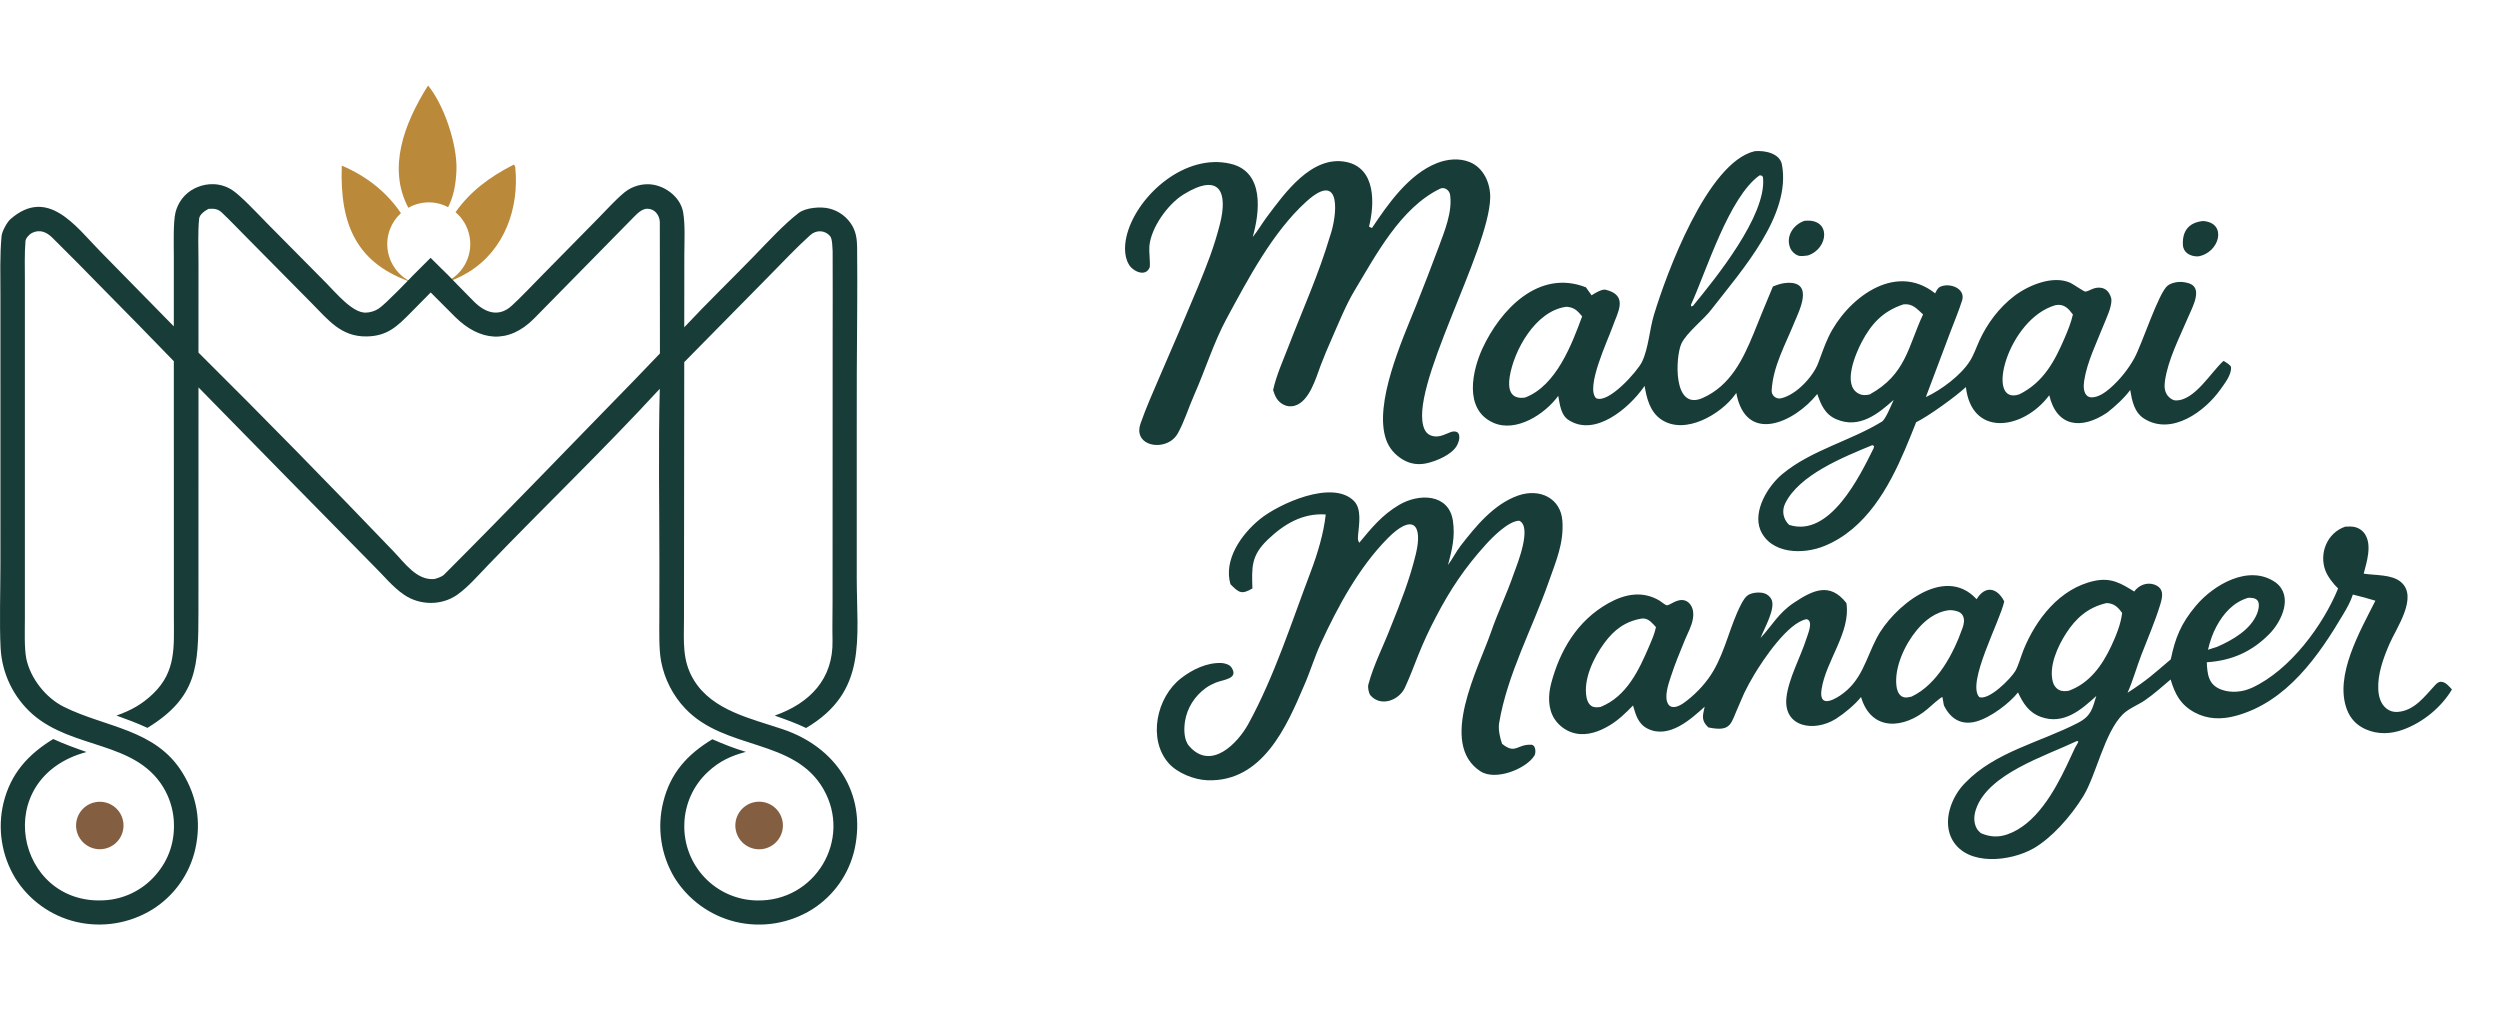
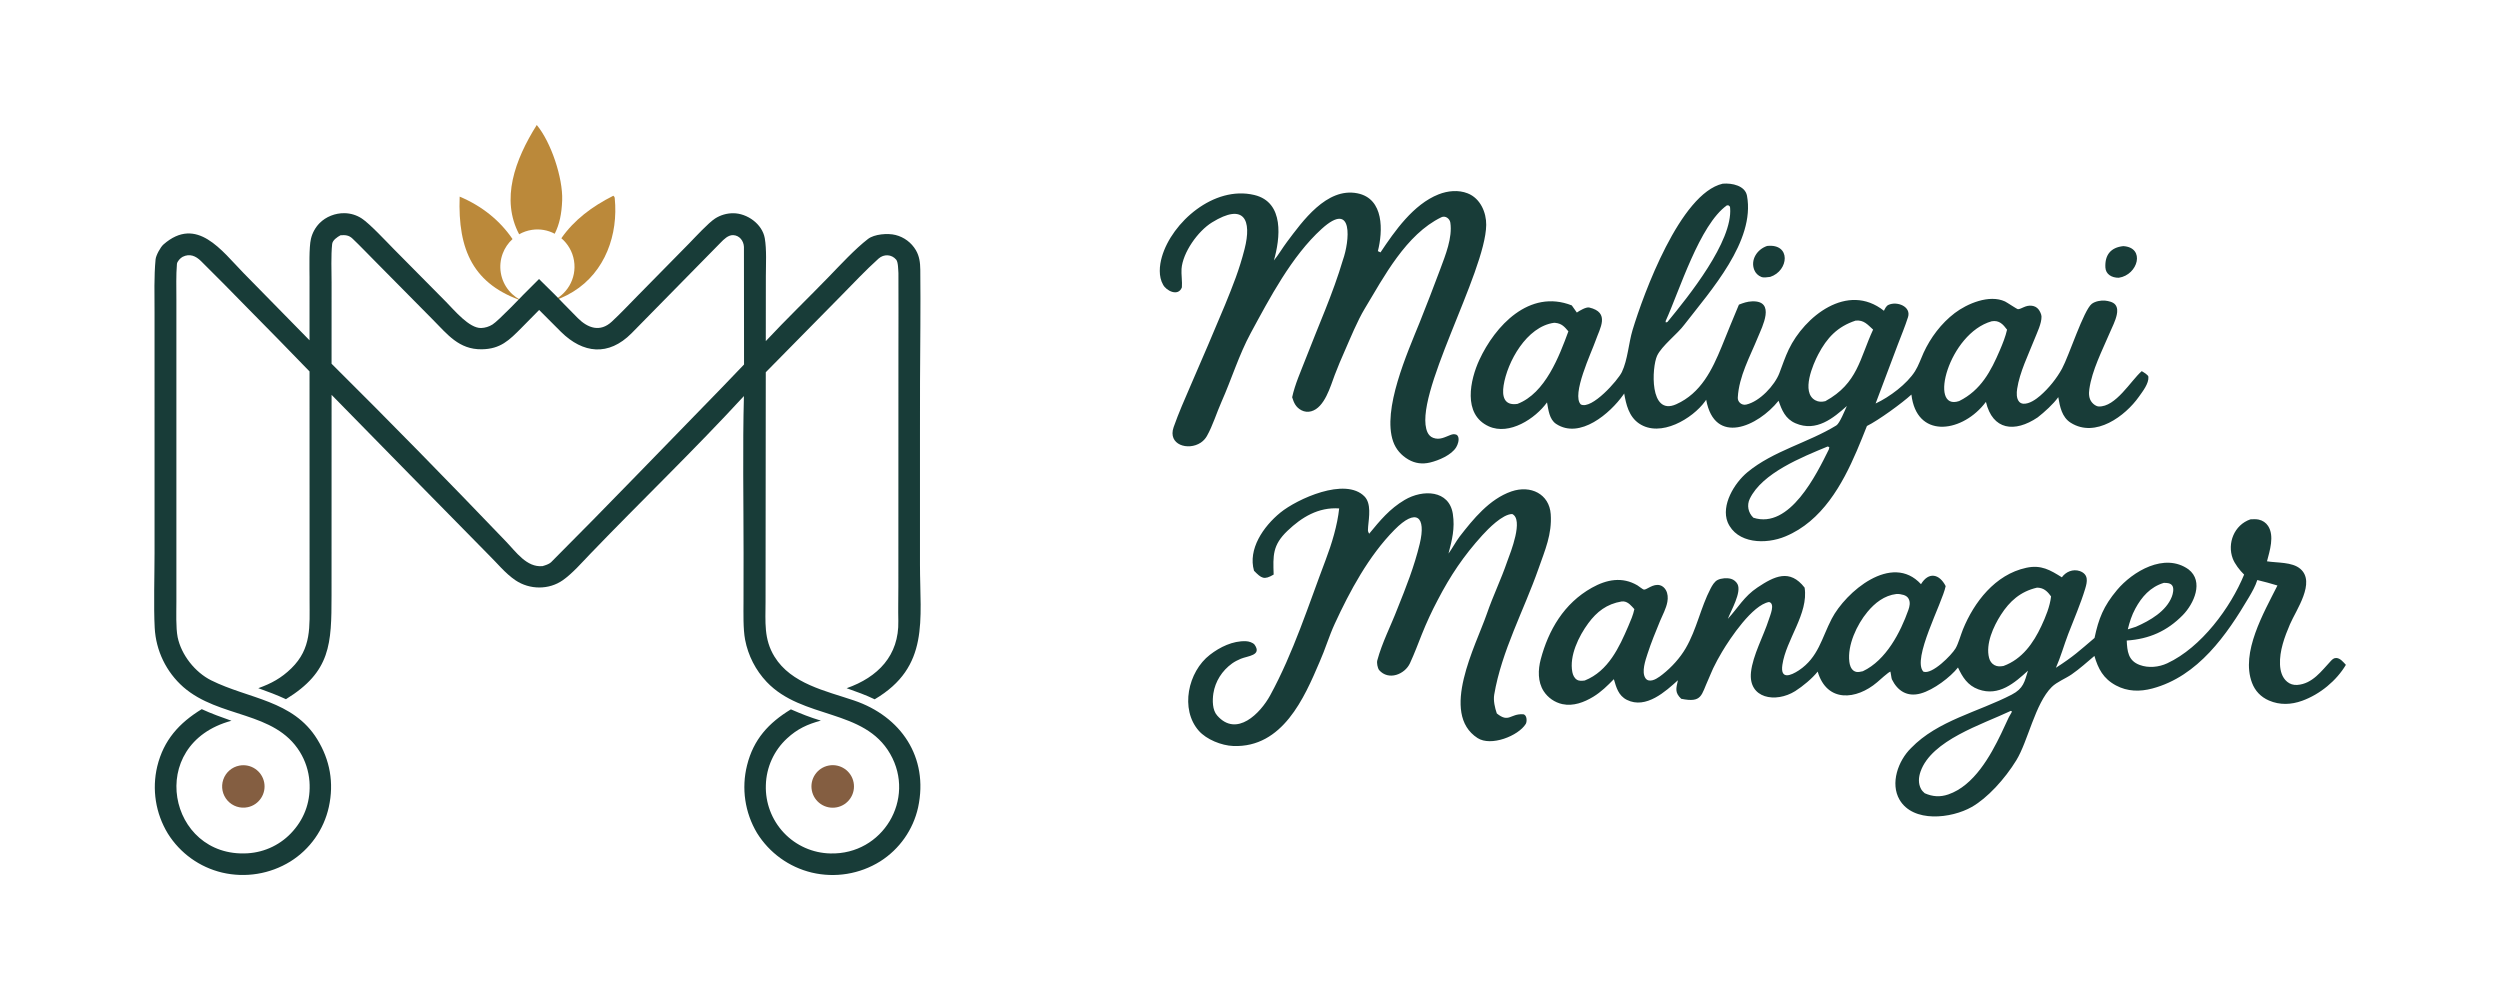
- <svg xmlns="http://www.w3.org/2000/svg" width="198" height="80" viewBox="0 0 198 80" fill="none">
-   <path d="M40.687 13.04C40.768 13.125 40.796 13.132 40.81 13.268C41.13 16.478 39.966 19.792 37.125 21.542C36.381 22.001 35.798 22.227 35.038 22.453C36.53 21.933 37.47 20.393 37.199 18.782C37.065 17.98 36.653 17.294 36.078 16.807C37.22 15.178 38.787 13.996 40.687 13.04Z" fill="#BB893A" />
-   <path d="M27.069 13.119C29.071 13.961 30.655 15.259 31.753 16.881C31.373 17.226 31.073 17.661 30.885 18.159C30.463 19.277 30.674 20.538 31.44 21.455C31.798 21.885 32.252 22.208 32.754 22.407C28.285 20.93 26.895 17.87 27.069 13.119Z" fill="#BB893A" />
-   <path d="M33.9 6.773C35.164 8.287 36.222 11.459 36.152 13.441C36.108 14.663 35.908 15.583 35.491 16.409C34.894 16.091 34.195 15.956 33.477 16.063C33.07 16.123 32.686 16.259 32.34 16.456C30.702 13.366 31.945 9.88 33.9 6.773Z" fill="#BB893A" />
-   <path d="M16.858 14.586C17.404 14.592 17.938 14.755 18.396 15.056C19.101 15.517 20.555 17.08 21.201 17.735L25.858 22.439C26.602 23.19 27.911 24.787 28.967 24.761C29.326 24.749 29.675 24.642 29.979 24.45C30.505 24.124 32.693 21.828 32.693 21.828L34.101 20.421L35.509 21.811C35.509 21.811 36.854 23.201 37.541 23.887C38.437 24.781 39.519 25.15 40.544 24.201C41.334 23.47 42.071 22.679 42.827 21.913L47.405 17.261C47.966 16.686 49.104 15.447 49.696 15.062C50.176 14.754 50.734 14.59 51.304 14.591C52.539 14.592 53.878 15.539 54.102 16.8C54.278 17.796 54.201 19.145 54.199 20.174L54.193 25.92C55.98 24.009 57.925 22.132 59.759 20.241C60.779 19.189 62.11 17.744 63.254 16.867C63.804 16.445 64.99 16.339 65.692 16.519C66.448 16.709 67.098 17.195 67.493 17.868C67.806 18.408 67.875 18.968 67.883 19.592C67.904 21.259 67.895 22.949 67.889 24.616C67.86 27.916 67.848 31.215 67.854 34.514V45.719C67.853 50.639 68.73 54.773 63.841 57.658C63.03 57.268 62.247 56.991 61.403 56.692L61.355 56.676C64.127 55.703 66.005 53.786 65.936 50.715C65.913 49.73 65.939 48.675 65.939 47.681L65.945 26.787C65.947 24.495 65.957 22.195 65.945 19.903C65.921 19.607 65.931 18.925 65.746 18.704C65.347 18.226 64.657 18.186 64.182 18.613C63.036 19.642 61.962 20.796 60.873 21.898L54.192 28.68L54.172 49.016C54.171 50.787 53.999 52.323 54.972 53.892C56.454 56.285 59.498 56.911 62.011 57.762C66.166 59.168 68.642 62.785 67.689 67.236C67.25 69.214 66.041 70.934 64.33 72.018C62.52 73.147 60.335 73.504 58.261 73.01C56.249 72.524 54.508 71.265 53.416 69.506C52.34 67.702 52.021 65.546 52.532 63.508C53.103 61.204 54.448 59.744 56.418 58.549C57.358 58.957 58.096 59.252 59.074 59.548C57.888 59.865 56.993 60.275 56.076 61.123C54.917 62.191 54.239 63.684 54.199 65.26C54.145 66.827 54.721 68.351 55.799 69.491C56.872 70.626 58.356 71.284 59.917 71.316C64.563 71.437 67.506 66.495 65.218 62.5C62.904 58.459 57.451 59.455 54.276 56.122C53.292 55.082 52.626 53.781 52.359 52.374C52.177 51.407 52.218 50.018 52.219 49.009L52.224 44.735C52.225 40.188 52.135 35.298 52.255 30.79C47.852 35.574 43.157 40.075 38.651 44.761C37.906 45.532 37.076 46.496 36.211 47.105C34.978 47.973 33.269 47.956 32.023 47.119C31.094 46.494 30.386 45.581 29.587 44.805C24.953 40.109 20.341 35.392 15.721 30.683L15.717 48.472C15.711 52.742 15.663 55.203 11.676 57.648C10.833 57.257 10.095 56.986 9.226 56.673C10.376 56.264 11.278 55.772 12.155 54.914C13.964 53.147 13.769 51.213 13.771 48.889L13.767 28.608C11.922 26.699 10.066 24.801 8.198 22.915C6.857 21.544 5.515 20.175 4.148 18.828C3.69 18.377 3.154 18.139 2.526 18.452C2.332 18.549 2.036 18.86 2.018 19.087C1.934 20.109 1.97 21.17 1.97 22.2V49.026C1.97 49.942 1.915 51.287 2.081 52.154C2.408 53.73 3.626 55.266 5.051 55.977C8.36 57.629 12.315 57.73 14.45 61.2C15.583 63.041 15.944 65.06 15.478 67.194C15.038 69.203 13.806 70.948 12.061 72.034C10.257 73.144 8.087 73.496 6.025 73.012C4.029 72.537 2.299 71.295 1.213 69.555C0.128 67.772 -0.21 65.634 0.273 63.604C0.843 61.268 2.216 59.754 4.217 58.531C5.025 58.91 6.01 59.264 6.85 59.559C-0.832 61.62 1.26 71.723 8.271 71.303C9.827 71.214 11.283 70.501 12.307 69.325C13.4 68.085 13.88 66.578 13.761 64.935C13.69 64.01 13.4 63.115 12.915 62.324C10.665 58.672 5.768 59.351 2.584 56.572C1.069 55.236 0.155 53.346 0.049 51.328C-0.052 49.468 0.035 46.61 0.035 44.685L0.034 23.359C0.034 21.824 -0.02 20.208 0.126 18.679C0.16 18.323 0.559 17.592 0.826 17.358C3.781 14.773 5.998 17.928 7.918 19.888L13.766 25.848L13.767 20.311C13.766 19.453 13.711 17.613 13.893 16.853C14.017 16.333 14.28 15.856 14.652 15.473C15.215 14.896 16.055 14.573 16.858 14.586ZM51.3 16.531C50.858 16.516 50.47 16.909 50.185 17.203L44.521 22.966C43.782 23.716 43.034 24.487 42.294 25.232C40.261 27.276 37.999 27.03 36.045 25.099L34.111 23.162L32.561 24.733C31.453 25.852 30.684 26.625 29.021 26.646C27.005 26.672 25.986 25.324 24.697 24.025L19.596 18.867C18.921 18.191 18.262 17.492 17.571 16.835C17.251 16.53 16.924 16.511 16.51 16.543C16.216 16.704 15.809 16.976 15.771 17.321C15.662 18.332 15.719 19.742 15.721 20.751L15.719 27.926C20.934 33.101 26.075 38.355 31.158 43.66C32.069 44.602 33.008 45.995 34.415 45.857C34.65 45.787 34.983 45.688 35.161 45.521C40.256 40.425 45.218 35.246 50.22 30.125L52.266 27.994L52.257 17.572C52.232 17.034 51.86 16.551 51.3 16.531Z" fill="#183C38" />
-   <path d="M59.764 63.528C60.786 63.33 61.776 63.999 61.973 65.022C62.17 66.045 61.501 67.034 60.478 67.23C59.456 67.426 58.469 66.758 58.273 65.736C58.076 64.715 58.743 63.727 59.764 63.528Z" fill="#845E41" />
-   <path d="M7.557 63.532C8.568 63.342 9.543 64.001 9.746 65.009C9.948 66.018 9.303 67.002 8.297 67.218C7.635 67.36 6.947 67.135 6.498 66.628C6.048 66.121 5.905 65.412 6.125 64.771C6.344 64.129 6.891 63.656 7.557 63.532Z" fill="#845E41" />
-   <path d="M185.743 41.711C185.974 41.698 186.239 41.687 186.465 41.734C186.815 41.808 187.118 42.013 187.304 42.302C187.877 43.187 187.447 44.498 187.205 45.432C188.118 45.58 189.427 45.478 190.151 46.094C191.553 47.285 189.785 49.742 189.241 51.009C188.765 52.116 188.303 53.372 188.358 54.585C188.383 55.137 188.531 55.722 188.988 56.102C189.242 56.313 189.544 56.407 189.881 56.385C191.235 56.293 192.045 55.131 192.856 54.268C192.991 54.124 193.119 53.995 193.337 53.998C193.69 54.002 193.984 54.378 194.194 54.606C193.363 56.004 191.912 57.212 190.32 57.789C189.354 58.139 188.344 58.184 187.385 57.769C186.651 57.451 186.149 56.914 185.878 56.2C184.857 53.517 186.926 49.979 188.131 47.575C187.536 47.397 186.954 47.231 186.346 47.09C186.173 47.638 185.89 48.134 185.595 48.632C183.656 51.914 181.111 55.623 177.039 56.703C175.936 56.995 174.845 56.977 173.825 56.431C172.699 55.829 172.245 54.952 171.914 53.815C171.259 54.366 170.603 54.962 169.895 55.451C169.354 55.825 168.593 56.112 168.134 56.567C166.659 58.033 166.027 61.375 164.998 63.055C163.969 64.734 162.426 66.415 161.044 67.199C159.233 68.227 155.854 68.616 154.65 66.56C153.803 65.115 154.521 63.102 155.667 61.979C158.027 59.536 161.597 58.793 164.584 57.246C165.638 56.699 165.722 56.102 166.027 55.122C164.861 56.187 163.452 57.436 161.64 56.78C160.672 56.429 160.221 55.685 159.826 54.84C159.153 55.694 157.667 56.827 156.517 57.143C155.317 57.474 154.466 56.903 153.97 55.892C153.926 55.802 153.885 55.375 153.841 55.206C153.712 55.199 152.822 56.013 152.657 56.153C150.827 57.712 148.215 57.984 147.394 55.203C146.914 55.811 146.068 56.508 145.403 56.932C143.673 58.013 141.236 57.597 141.485 55.257C141.644 53.761 142.608 52.029 143.062 50.599C143.181 50.224 143.651 49.174 143.083 49.038C141.616 49.297 139.649 52.229 138.918 53.459C138.633 53.934 138.37 54.421 138.13 54.918C137.98 55.234 137.857 55.57 137.711 55.887C137.065 57.288 137.175 57.995 135.303 57.613C134.71 57.054 134.856 56.685 135.01 55.971C133.938 56.941 132.185 58.555 130.491 57.709C129.734 57.33 129.547 56.598 129.335 55.874C128.772 56.451 128.211 57.006 127.508 57.434C126.705 57.921 125.743 58.293 124.775 58.086C124.084 57.937 123.485 57.507 123.117 56.939C122.579 56.108 122.612 55.027 122.856 54.111C123.541 51.541 124.899 49.165 127.388 47.773C128.695 47.043 130.075 46.771 131.423 47.563C131.528 47.625 131.905 47.931 131.996 47.94C132.247 47.966 132.807 47.39 133.419 47.551C133.649 47.611 133.828 47.784 133.94 47.977C134.122 48.292 134.138 48.67 134.077 49.017C133.97 49.622 133.659 50.16 133.426 50.725C133.03 51.684 132.633 52.653 132.314 53.638C132.131 54.202 131.777 55.223 132.123 55.77C132.191 55.878 132.286 55.956 132.418 55.985C132.842 56.08 133.352 55.686 133.657 55.445C134.459 54.813 135.195 53.999 135.7 53.135C136.674 51.467 137.026 49.526 137.905 47.846C138.043 47.582 138.243 47.226 138.529 47.084C138.857 46.921 139.371 46.885 139.723 46.987C139.963 47.057 140.182 47.243 140.292 47.455C140.667 48.181 139.712 49.792 139.435 50.529C140.345 49.543 140.868 48.542 142.063 47.747C143.557 46.753 144.921 46.068 146.236 47.764C146.597 50.074 144.592 52.361 144.265 54.611C144.072 55.939 144.997 55.57 145.726 55.094C147.455 53.943 147.746 52.239 148.638 50.522C149.866 48.161 153.953 44.627 156.548 47.458C157.223 46.339 158.179 46.536 158.735 47.63C158.43 49.149 155.729 54.098 156.757 55.207C157.521 55.507 159.27 53.73 159.613 53.144C159.864 52.714 160.074 51.933 160.271 51.451C161.239 49.081 163.106 46.597 165.884 46.004C167.203 45.722 167.993 46.206 169.029 46.849C169.379 46.362 170.006 46.087 170.625 46.298C171.417 46.594 171.285 47.24 171.097 47.859C170.686 49.222 170.104 50.54 169.594 51.871C169.216 52.858 168.927 53.908 168.502 54.866C170.099 53.834 170.564 53.376 171.924 52.222C172.283 50.516 172.716 49.407 173.915 47.977C175.288 46.339 178.118 44.628 180.249 46.144C181.639 47.217 180.722 49.2 179.748 50.195C178.362 51.61 176.774 52.319 174.777 52.452C174.823 53.383 174.889 54.231 175.924 54.615C176.711 54.908 177.622 54.812 178.363 54.469C181.389 53.066 183.988 49.514 185.178 46.609C184.793 46.236 184.351 45.668 184.169 45.182C183.668 43.851 184.282 42.21 185.743 41.711ZM164.505 58.684C161.944 59.898 157.485 61.275 156.508 64.061C156.331 64.565 156.29 65.12 156.552 65.605C156.629 65.746 156.754 65.875 156.877 65.981C157.575 66.289 158.235 66.338 158.968 66.087C161.248 65.307 162.709 62.653 163.652 60.699C163.884 60.218 164.097 59.73 164.329 59.249C164.413 59.073 164.538 58.918 164.61 58.737L164.505 58.684ZM99.791 41.113C101.253 39.923 105.532 37.94 107.24 39.685C107.853 40.312 107.641 41.513 107.563 42.347C107.552 42.674 107.497 42.724 107.653 42.989C108.615 41.82 109.464 40.782 110.801 39.992C112.414 39.039 114.749 39.109 115.069 41.241C115.26 42.517 115.002 43.529 114.683 44.746C115.013 44.301 115.331 43.688 115.676 43.232C116.867 41.7 118.302 39.918 120.255 39.24C121.968 38.651 123.615 39.468 123.741 41.256C123.865 43.027 123.233 44.444 122.658 46.085C121.363 49.779 119.388 53.383 118.734 57.245C118.645 57.772 118.792 58.412 118.964 58.911C120.039 59.779 120.136 58.925 121.292 58.982C121.66 59.029 121.647 59.649 121.529 59.84C120.87 60.903 118.449 61.861 117.257 61.091C113.885 58.912 117.106 52.897 118.067 50.122C118.675 48.367 119.303 47.144 119.897 45.418C120.188 44.636 121.357 41.712 120.324 41.241C119.46 41.26 118.204 42.547 117.678 43.126C116.02 44.953 114.848 46.705 113.724 48.867C113.201 49.856 112.732 50.871 112.319 51.905C111.976 52.766 111.682 53.566 111.269 54.462C110.818 55.442 109.377 56.035 108.534 55.067C108.392 54.868 108.316 54.428 108.373 54.215C108.798 52.63 109.574 51.156 110.16 49.623C110.931 47.71 111.653 45.879 112.134 43.885C112.72 41.453 111.834 40.681 109.904 42.634C107.605 44.961 105.935 48.082 104.6 50.976C104.097 52.067 103.753 53.251 103.261 54.349C101.907 57.528 99.982 61.961 95.616 61.796C94.564 61.756 93.241 61.218 92.562 60.451C90.882 58.551 91.59 55.214 93.55 53.709C94.431 53.03 95.572 52.464 96.737 52.511C96.985 52.52 97.347 52.626 97.504 52.822C98.172 53.777 96.897 53.81 96.276 54.068C95.991 54.187 95.741 54.319 95.51 54.482C94.612 55.128 94.017 56.079 93.851 57.132C93.759 57.747 93.752 58.608 94.187 59.095C95.909 61.065 98.02 58.889 98.88 57.315C100.949 53.526 102.28 49.31 103.801 45.303C104.342 43.88 104.843 42.225 104.997 40.746C103.152 40.621 101.678 41.525 100.417 42.729C99.077 44.009 99.138 44.924 99.191 46.607C98.334 47.109 98.115 46.944 97.451 46.268C96.903 44.366 98.262 42.357 99.791 41.113ZM130.023 48.99C128.704 49.21 127.824 49.898 127.072 50.916C126.225 52.063 125.371 53.811 125.657 55.252C125.706 55.502 125.827 55.781 126.062 55.925C126.27 56.052 126.527 56.023 126.759 55.992C128.853 55.157 129.819 53.029 130.619 51.169C130.828 50.681 131.046 50.186 131.152 49.668C130.89 49.389 130.621 49.026 130.196 48.986C130.138 48.981 130.081 48.984 130.023 48.99ZM154.374 48.327C153.294 48.455 152.455 49.129 151.804 49.913C150.861 51.05 150.017 52.864 150.2 54.338C150.234 54.615 150.329 54.938 150.572 55.12C150.731 55.239 150.912 55.26 151.106 55.229C151.204 55.213 151.301 55.194 151.397 55.171C153.457 54.2 154.735 51.711 155.43 49.742C155.543 49.424 155.618 49.067 155.452 48.753C155.361 48.582 155.201 48.472 155.011 48.414C154.817 48.354 154.578 48.314 154.374 48.327ZM166.817 47.768C165.353 48.109 164.398 48.974 163.631 50.167C162.965 51.202 162.257 52.754 162.582 53.995C162.651 54.259 162.802 54.492 163.056 54.63C163.32 54.773 163.567 54.751 163.855 54.706C165.523 54.097 166.512 52.661 167.211 51.17C167.591 50.359 167.972 49.43 168.073 48.542C167.82 48.2 167.549 47.876 167.088 47.791C167.001 47.775 166.906 47.762 166.817 47.768ZM178.058 47.343C176.861 47.705 176.098 48.591 175.542 49.617C175.22 50.209 175.028 50.813 174.872 51.46L175.592 51.231C176.845 50.685 178.277 49.854 178.775 48.562C178.872 48.312 178.971 47.864 178.83 47.614C178.749 47.472 178.607 47.4 178.445 47.368C178.323 47.344 178.183 47.342 178.058 47.343ZM138.978 11.973C139.809 11.901 140.966 12.15 141.131 13.042C141.874 17.059 137.921 21.436 135.588 24.454C134.985 25.279 133.571 26.338 133.163 27.224C132.698 28.234 132.461 32.587 134.858 31.517C137.064 30.533 138.052 28.436 138.88 26.431C139.382 25.181 139.894 23.934 140.416 22.69C140.812 22.535 141.148 22.416 141.581 22.399C143.705 22.32 142.467 24.672 142.105 25.56C141.391 27.314 140.42 29.032 140.316 30.913C140.284 31.299 140.652 31.637 141.06 31.545C142.274 31.269 143.589 29.83 143.997 28.767C144.287 28.012 144.495 27.362 144.833 26.655C146.213 23.769 150.023 20.662 153.265 23.234C153.359 23.043 153.463 22.804 153.664 22.712C154.425 22.36 155.7 22.854 155.397 23.801C155.127 24.647 154.801 25.416 154.493 26.229L152.527 31.449C153.768 30.873 155.309 29.718 156.02 28.589C156.338 28.084 156.531 27.491 156.778 26.952C157.392 25.618 158.333 24.354 159.539 23.436C160.638 22.6 162.599 21.765 163.99 22.407C164.163 22.487 165.058 23.098 165.144 23.094C165.471 23.078 165.805 22.72 166.369 22.788C166.608 22.817 166.813 22.925 166.959 23.107C167.082 23.262 167.224 23.553 167.226 23.747C167.235 24.367 166.839 25.156 166.613 25.729C166.062 27.123 165.291 28.675 165.067 30.153C165.014 30.503 164.989 31.003 165.247 31.294C165.343 31.403 165.478 31.461 165.628 31.47C166.151 31.498 166.739 31.079 167.107 30.761C167.872 30.099 168.572 29.226 169.047 28.355C169.654 27.241 170.962 23.176 171.678 22.622C171.975 22.392 172.49 22.296 172.864 22.335C173.165 22.366 173.569 22.454 173.762 22.69C173.973 22.949 173.957 23.287 173.893 23.591C173.779 24.133 173.487 24.682 173.268 25.196C172.601 26.766 171.7 28.497 171.463 30.18C171.405 30.587 171.418 31.024 171.699 31.36C171.835 31.522 172.062 31.699 172.288 31.711C173.79 31.786 175.151 29.418 176.086 28.602L176.108 28.583C176.263 28.677 176.67 28.906 176.698 29.08C176.744 29.684 176.194 30.37 175.855 30.85C174.656 32.55 172.009 34.539 169.815 33.156C169.028 32.659 168.855 31.729 168.712 30.886C168.277 31.498 167.486 32.214 166.885 32.681C164.843 34.057 162.892 33.813 162.302 31.306C162.23 31.4 162.155 31.493 162.079 31.584C160 34.064 156.15 34.538 155.699 30.657C154.882 31.411 152.766 32.947 151.758 33.442C151.467 34.185 151.166 34.924 150.853 35.659C149.587 38.61 147.784 41.88 144.534 43.225C142.802 43.953 140.231 43.882 139.416 41.965C138.822 40.467 140.001 38.504 141.172 37.536C143.458 35.645 146.55 34.925 149.048 33.392C149.343 33.21 149.812 32.035 149.98 31.67C148.796 32.731 147.277 34.003 145.428 33.201C144.531 32.812 144.216 32.041 143.929 31.204C142.099 33.489 138.267 35.212 137.514 31.116C137.482 31.164 137.449 31.211 137.416 31.258C136.317 32.779 133.461 34.512 131.564 33.219C130.663 32.604 130.418 31.53 130.25 30.56C130.222 30.604 130.193 30.647 130.164 30.688C129.015 32.309 126.333 34.643 124.221 33.259C123.607 32.855 123.535 31.994 123.413 31.351C122.374 32.791 120.077 34.293 118.262 33.478C115.888 32.413 116.625 29.298 117.412 27.595C118.804 24.583 121.837 21.278 125.607 22.757L126.054 23.39C126.315 23.215 126.861 22.889 127.149 22.943C129.03 23.384 128.09 24.789 127.717 25.876C127.367 26.892 125.546 30.703 126.411 31.536C127.381 32.011 129.694 29.396 130.046 28.66C130.566 27.57 130.643 26.092 130.992 24.939C131.965 21.723 135.22 12.838 138.978 11.973ZM148.277 35.26C146 36.202 142.475 37.608 141.378 39.891C141.105 40.457 141.225 41.12 141.697 41.57C144.922 42.61 147.295 37.709 148.383 35.517C148.401 35.48 148.42 35.377 148.428 35.332C148.351 35.283 148.36 35.274 148.277 35.26ZM113.809 12.917C114.619 12.598 115.56 12.504 116.385 12.83C117.515 13.276 118.038 14.532 118.025 15.623C117.976 19.858 111.446 30.922 112.817 33.994C112.916 34.215 113.084 34.401 113.324 34.491C113.91 34.711 114.359 34.424 114.884 34.227C115.051 34.165 115.216 34.143 115.384 34.214C115.458 34.245 115.521 34.338 115.545 34.407C115.639 34.687 115.515 35.077 115.367 35.322C114.949 36.015 113.827 36.491 113.046 36.679C112.371 36.84 111.73 36.761 111.134 36.416C110.489 36.043 110.017 35.495 109.779 34.815C108.79 31.988 111.04 26.961 112.145 24.225C112.765 22.673 113.367 21.114 113.951 19.549C114.412 18.305 115.048 16.756 114.846 15.421C114.795 15.079 114.412 14.772 114.052 14.946C110.917 16.462 108.949 20.245 107.268 23.033C106.606 24.131 105.984 25.667 105.491 26.787C105.174 27.493 104.878 28.207 104.601 28.929C104.226 29.915 103.712 31.819 102.516 32.141C102.229 32.22 101.92 32.188 101.658 32.051C101.151 31.785 100.981 31.383 100.831 30.896C101.073 29.758 101.608 28.58 102.029 27.485C103.151 24.566 104.445 21.721 105.33 18.724C105.901 17.13 106.323 13.37 103.446 15.978C100.782 18.395 98.829 22.131 97.159 25.211C96.124 27.119 95.456 29.306 94.579 31.279C94.142 32.263 93.795 33.416 93.274 34.337C93.142 34.569 92.955 34.769 92.727 34.922C91.618 35.654 89.779 35.11 90.33 33.543C90.779 32.264 91.306 31.087 91.84 29.842C92.872 27.473 93.887 25.098 94.882 22.715C95.586 20.984 96.136 19.637 96.615 17.761C97.266 15.209 96.609 13.63 93.731 15.403C92.465 16.184 91.133 18.084 91.029 19.522C90.996 19.979 91.103 20.686 91.061 21.158C90.737 22.009 89.665 21.457 89.392 20.918C88.981 20.206 89.063 19.234 89.29 18.451C90.176 15.395 93.891 12.121 97.471 12.973C100.173 13.615 99.764 16.845 99.214 18.773C99.638 18.256 99.969 17.667 100.383 17.119C101.729 15.333 103.875 12.283 106.61 12.825C108.998 13.298 108.869 16.191 108.426 17.949L108.659 18.06C109.912 16.183 111.564 13.801 113.809 12.917ZM124.043 24.298C121.593 24.628 119.885 27.784 119.565 29.859C119.424 30.778 119.584 31.664 120.79 31.485C123.266 30.548 124.503 27.233 125.306 25.056C124.963 24.654 124.725 24.363 124.154 24.306C124.117 24.303 124.08 24.3 124.043 24.298ZM164.174 24.908C163.826 24.444 163.482 24.046 162.811 24.164C159.011 25.234 157.163 32.168 159.929 31.233C161.866 30.272 162.745 28.574 163.535 26.731C163.781 26.157 164.04 25.512 164.174 24.908ZM150.76 24.103C149.142 24.634 148.215 25.628 147.441 27.102C147.001 27.941 145.886 30.465 147.184 31.164C147.474 31.32 147.755 31.317 148.075 31.242C150.958 29.655 151.114 27.458 152.306 24.902C151.808 24.453 151.49 24.036 150.76 24.103ZM139.354 13.89C136.927 15.61 135.145 21.469 133.924 24.14C133.911 24.167 133.934 24.241 133.942 24.27C133.97 24.262 134.063 24.239 134.083 24.227C135.933 21.972 139.882 17.092 139.636 14.12C139.624 13.975 139.609 13.992 139.506 13.899L139.354 13.89ZM174.474 17.505C176.45 17.629 175.785 20.056 174.073 20.308C173.447 20.314 172.918 20 172.886 19.398C172.828 18.289 173.36 17.621 174.474 17.505ZM142.912 17.491C145.055 17.252 144.844 19.693 143.189 20.23C142.967 20.261 142.611 20.318 142.406 20.238C142.113 20.123 141.884 19.896 141.774 19.611C141.428 18.73 142.01 17.795 142.912 17.491Z" fill="#183C38" />
+ <svg xmlns="http://www.w3.org/2000/svg" width="200" height="80" viewBox="0 0 200 80" fill="none">
+   <g transform="translate(12.3323 3.8845) scale(0.9029)">
+     <path d="M40.687 13.04C40.768 13.125 40.796 13.132 40.81 13.268C41.13 16.478 39.966 19.792 37.125 21.542C36.381 22.001 35.798 22.227 35.038 22.453C36.53 21.933 37.47 20.393 37.199 18.782C37.065 17.98 36.653 17.294 36.078 16.807C37.22 15.178 38.787 13.996 40.687 13.04Z" fill="#BB893A" />
+     <path d="M27.069 13.119C29.071 13.961 30.655 15.259 31.753 16.881C31.373 17.226 31.073 17.661 30.885 18.159C30.463 19.277 30.674 20.538 31.44 21.455C31.798 21.885 32.252 22.208 32.754 22.407C28.285 20.93 26.895 17.87 27.069 13.119Z" fill="#BB893A" />
+     <path d="M33.9 6.773C35.164 8.287 36.222 11.459 36.152 13.441C36.108 14.663 35.908 15.583 35.491 16.409C34.894 16.091 34.195 15.956 33.477 16.063C33.07 16.123 32.686 16.259 32.34 16.456C30.702 13.366 31.945 9.88 33.9 6.773Z" fill="#BB893A" />
+     <path d="M16.858 14.586C17.404 14.592 17.938 14.755 18.396 15.056C19.101 15.517 20.555 17.08 21.201 17.735L25.858 22.439C26.602 23.19 27.911 24.787 28.967 24.761C29.326 24.749 29.675 24.642 29.979 24.45C30.505 24.124 32.693 21.828 32.693 21.828L34.101 20.421L35.509 21.811C35.509 21.811 36.854 23.201 37.541 23.887C38.437 24.781 39.519 25.15 40.544 24.201C41.334 23.47 42.071 22.679 42.827 21.913L47.405 17.261C47.966 16.686 49.104 15.447 49.696 15.062C50.176 14.754 50.734 14.59 51.304 14.591C52.539 14.592 53.878 15.539 54.102 16.8C54.278 17.796 54.201 19.145 54.199 20.174L54.193 25.92C55.98 24.009 57.925 22.132 59.759 20.241C60.779 19.189 62.11 17.744 63.254 16.867C63.804 16.445 64.99 16.339 65.692 16.519C66.448 16.709 67.098 17.195 67.493 17.868C67.806 18.408 67.875 18.968 67.883 19.592C67.904 21.259 67.895 22.949 67.889 24.616C67.86 27.916 67.848 31.215 67.854 34.514V45.719C67.853 50.639 68.73 54.773 63.841 57.658C63.03 57.268 62.247 56.991 61.403 56.692L61.355 56.676C64.127 55.703 66.005 53.786 65.936 50.715C65.913 49.73 65.939 48.675 65.939 47.681L65.945 26.787C65.947 24.495 65.957 22.195 65.945 19.903C65.921 19.607 65.931 18.925 65.746 18.704C65.347 18.226 64.657 18.186 64.182 18.613C63.036 19.642 61.962 20.796 60.873 21.898L54.192 28.68L54.172 49.016C54.171 50.787 53.999 52.323 54.972 53.892C56.454 56.285 59.498 56.911 62.011 57.762C66.166 59.168 68.642 62.785 67.689 67.236C67.25 69.214 66.041 70.934 64.33 72.018C62.52 73.147 60.335 73.504 58.261 73.01C56.249 72.524 54.508 71.265 53.416 69.506C52.34 67.702 52.021 65.546 52.532 63.508C53.103 61.204 54.448 59.744 56.418 58.549C57.358 58.957 58.096 59.252 59.074 59.548C57.888 59.865 56.993 60.275 56.076 61.123C54.917 62.191 54.239 63.684 54.199 65.26C54.145 66.827 54.721 68.351 55.799 69.491C56.872 70.626 58.356 71.284 59.917 71.316C64.563 71.437 67.506 66.495 65.218 62.5C62.904 58.459 57.451 59.455 54.276 56.122C53.292 55.082 52.626 53.781 52.359 52.374C52.177 51.407 52.218 50.018 52.219 49.009L52.224 44.735C52.225 40.188 52.135 35.298 52.255 30.79C47.852 35.574 43.157 40.075 38.651 44.761C37.906 45.532 37.076 46.496 36.211 47.105C34.978 47.973 33.269 47.956 32.023 47.119C31.094 46.494 30.386 45.581 29.587 44.805C24.953 40.109 20.341 35.392 15.721 30.683L15.717 48.472C15.711 52.742 15.663 55.203 11.676 57.648C10.833 57.257 10.095 56.986 9.226 56.673C10.376 56.264 11.278 55.772 12.155 54.914C13.964 53.147 13.769 51.213 13.771 48.889L13.767 28.608C11.922 26.699 10.066 24.801 8.198 22.915C6.857 21.544 5.515 20.175 4.148 18.828C3.69 18.377 3.154 18.139 2.526 18.452C2.332 18.549 2.036 18.86 2.018 19.087C1.934 20.109 1.97 21.17 1.97 22.2V49.026C1.97 49.942 1.915 51.287 2.081 52.154C2.408 53.73 3.626 55.266 5.051 55.977C8.36 57.629 12.315 57.73 14.45 61.2C15.583 63.041 15.944 65.06 15.478 67.194C15.038 69.203 13.806 70.948 12.061 72.034C10.257 73.144 8.087 73.496 6.025 73.012C4.029 72.537 2.299 71.295 1.213 69.555C0.128 67.772 -0.21 65.634 0.273 63.604C0.843 61.268 2.216 59.754 4.217 58.531C5.025 58.91 6.01 59.264 6.85 59.559C-0.832 61.62 1.26 71.723 8.271 71.303C9.827 71.214 11.283 70.501 12.307 69.325C13.4 68.085 13.88 66.578 13.761 64.935C13.69 64.01 13.4 63.115 12.915 62.324C10.665 58.672 5.768 59.351 2.584 56.572C1.069 55.236 0.155 53.346 0.049 51.328C-0.052 49.468 0.035 46.61 0.035 44.685L0.034 23.359C0.034 21.824 -0.02 20.208 0.126 18.679C0.16 18.323 0.559 17.592 0.826 17.358C3.781 14.773 5.998 17.928 7.918 19.888L13.766 25.848L13.767 20.311C13.766 19.453 13.711 17.613 13.893 16.853C14.017 16.333 14.28 15.856 14.652 15.473C15.215 14.896 16.055 14.573 16.858 14.586ZM51.3 16.531C50.858 16.516 50.47 16.909 50.185 17.203L44.521 22.966C43.782 23.716 43.034 24.487 42.294 25.232C40.261 27.276 37.999 27.03 36.045 25.099L34.111 23.162L32.561 24.733C31.453 25.852 30.684 26.625 29.021 26.646C27.005 26.672 25.986 25.324 24.697 24.025L19.596 18.867C18.921 18.191 18.262 17.492 17.571 16.835C17.251 16.53 16.924 16.511 16.51 16.543C16.216 16.704 15.809 16.976 15.771 17.321C15.662 18.332 15.719 19.742 15.721 20.751L15.719 27.926C20.934 33.101 26.075 38.355 31.158 43.66C32.069 44.602 33.008 45.995 34.415 45.857C34.65 45.787 34.983 45.688 35.161 45.521C40.256 40.425 45.218 35.246 50.22 30.125L52.266 27.994L52.257 17.572C52.232 17.034 51.86 16.551 51.3 16.531Z" fill="#183C38" />
+     <path d="M59.764 63.528C60.786 63.33 61.776 63.999 61.973 65.022C62.17 66.045 61.501 67.034 60.478 67.23C59.456 67.426 58.469 66.758 58.273 65.736C58.076 64.715 58.743 63.727 59.764 63.528Z" fill="#845E41" />
+     <path d="M7.557 63.532C8.568 63.342 9.543 64.001 9.746 65.009C9.948 66.018 9.303 67.002 8.297 67.218C7.635 67.36 6.947 67.135 6.498 66.628C6.048 66.121 5.905 65.412 6.125 64.771C6.344 64.129 6.891 63.656 7.557 63.532Z" fill="#845E41" />
+     <path d="M185.743 41.711C185.974 41.698 186.239 41.687 186.465 41.734C186.815 41.808 187.118 42.013 187.304 42.302C187.877 43.187 187.447 44.498 187.205 45.432C188.118 45.58 189.427 45.478 190.151 46.094C191.553 47.285 189.785 49.742 189.241 51.009C188.765 52.116 188.303 53.372 188.358 54.585C188.383 55.137 188.531 55.722 188.988 56.102C189.242 56.313 189.544 56.407 189.881 56.385C191.235 56.293 192.045 55.131 192.856 54.268C192.991 54.124 193.119 53.995 193.337 53.998C193.69 54.002 193.984 54.378 194.194 54.606C193.363 56.004 191.912 57.212 190.32 57.789C189.354 58.139 188.344 58.184 187.385 57.769C186.651 57.451 186.149 56.914 185.878 56.2C184.857 53.517 186.926 49.979 188.131 47.575C187.536 47.397 186.954 47.231 186.346 47.09C186.173 47.638 185.89 48.134 185.595 48.632C183.656 51.914 181.111 55.623 177.039 56.703C175.936 56.995 174.845 56.977 173.825 56.431C172.699 55.829 172.245 54.952 171.914 53.815C171.259 54.366 170.603 54.962 169.895 55.451C169.354 55.825 168.593 56.112 168.134 56.567C166.659 58.033 166.027 61.375 164.998 63.055C163.969 64.734 162.426 66.415 161.044 67.199C159.233 68.227 155.854 68.616 154.65 66.56C153.803 65.115 154.521 63.102 155.667 61.979C158.027 59.536 161.597 58.793 164.584 57.246C165.638 56.699 165.722 56.102 166.027 55.122C164.861 56.187 163.452 57.436 161.64 56.78C160.672 56.429 160.221 55.685 159.826 54.84C159.153 55.694 157.667 56.827 156.517 57.143C155.317 57.474 154.466 56.903 153.97 55.892C153.926 55.802 153.885 55.375 153.841 55.206C153.712 55.199 152.822 56.013 152.657 56.153C150.827 57.712 148.215 57.984 147.394 55.203C146.914 55.811 146.068 56.508 145.403 56.932C143.673 58.013 141.236 57.597 141.485 55.257C141.644 53.761 142.608 52.029 143.062 50.599C143.181 50.224 143.651 49.174 143.083 49.038C141.616 49.297 139.649 52.229 138.918 53.459C138.633 53.934 138.37 54.421 138.13 54.918C137.98 55.234 137.857 55.57 137.711 55.887C137.065 57.288 137.175 57.995 135.303 57.613C134.71 57.054 134.856 56.685 135.01 55.971C133.938 56.941 132.185 58.555 130.491 57.709C129.734 57.33 129.547 56.598 129.335 55.874C128.772 56.451 128.211 57.006 127.508 57.434C126.705 57.921 125.743 58.293 124.775 58.086C124.084 57.937 123.485 57.507 123.117 56.939C122.579 56.108 122.612 55.027 122.856 54.111C123.541 51.541 124.899 49.165 127.388 47.773C128.695 47.043 130.075 46.771 131.423 47.563C131.528 47.625 131.905 47.931 131.996 47.94C132.247 47.966 132.807 47.39 133.419 47.551C133.649 47.611 133.828 47.784 133.94 47.977C134.122 48.292 134.138 48.67 134.077 49.017C133.97 49.622 133.659 50.16 133.426 50.725C133.03 51.684 132.633 52.653 132.314 53.638C132.131 54.202 131.777 55.223 132.123 55.77C132.191 55.878 132.286 55.956 132.418 55.985C132.842 56.08 133.352 55.686 133.657 55.445C134.459 54.813 135.195 53.999 135.7 53.135C136.674 51.467 137.026 49.526 137.905 47.846C138.043 47.582 138.243 47.226 138.529 47.084C138.857 46.921 139.371 46.885 139.723 46.987C139.963 47.057 140.182 47.243 140.292 47.455C140.667 48.181 139.712 49.792 139.435 50.529C140.345 49.543 140.868 48.542 142.063 47.747C143.557 46.753 144.921 46.068 146.236 47.764C146.597 50.074 144.592 52.361 144.265 54.611C144.072 55.939 144.997 55.57 145.726 55.094C147.455 53.943 147.746 52.239 148.638 50.522C149.866 48.161 153.953 44.627 156.548 47.458C157.223 46.339 158.179 46.536 158.735 47.63C158.43 49.149 155.729 54.098 156.757 55.207C157.521 55.507 159.27 53.73 159.613 53.144C159.864 52.714 160.074 51.933 160.271 51.451C161.239 49.081 163.106 46.597 165.884 46.004C167.203 45.722 167.993 46.206 169.029 46.849C169.379 46.362 170.006 46.087 170.625 46.298C171.417 46.594 171.285 47.24 171.097 47.859C170.686 49.222 170.104 50.54 169.594 51.871C169.216 52.858 168.927 53.908 168.502 54.866C170.099 53.834 170.564 53.376 171.924 52.222C172.283 50.516 172.716 49.407 173.915 47.977C175.288 46.339 178.118 44.628 180.249 46.144C181.639 47.217 180.722 49.2 179.748 50.195C178.362 51.61 176.774 52.319 174.777 52.452C174.823 53.383 174.889 54.231 175.924 54.615C176.711 54.908 177.622 54.812 178.363 54.469C181.389 53.066 183.988 49.514 185.178 46.609C184.793 46.236 184.351 45.668 184.169 45.182C183.668 43.851 184.282 42.21 185.743 41.711ZM164.505 58.684C161.944 59.898 157.485 61.275 156.508 64.061C156.331 64.565 156.29 65.12 156.552 65.605C156.629 65.746 156.754 65.875 156.877 65.981C157.575 66.289 158.235 66.338 158.968 66.087C161.248 65.307 162.709 62.653 163.652 60.699C163.884 60.218 164.097 59.73 164.329 59.249C164.413 59.073 164.538 58.918 164.61 58.737L164.505 58.684ZM99.791 41.113C101.253 39.923 105.532 37.94 107.24 39.685C107.853 40.312 107.641 41.513 107.563 42.347C107.552 42.674 107.497 42.724 107.653 42.989C108.615 41.82 109.464 40.782 110.801 39.992C112.414 39.039 114.749 39.109 115.069 41.241C115.26 42.517 115.002 43.529 114.683 44.746C115.013 44.301 115.331 43.688 115.676 43.232C116.867 41.7 118.302 39.918 120.255 39.24C121.968 38.651 123.615 39.468 123.741 41.256C123.865 43.027 123.233 44.444 122.658 46.085C121.363 49.779 119.388 53.383 118.734 57.245C118.645 57.772 118.792 58.412 118.964 58.911C120.039 59.779 120.136 58.925 121.292 58.982C121.66 59.029 121.647 59.649 121.529 59.84C120.87 60.903 118.449 61.861 117.257 61.091C113.885 58.912 117.106 52.897 118.067 50.122C118.675 48.367 119.303 47.144 119.897 45.418C120.188 44.636 121.357 41.712 120.324 41.241C119.46 41.26 118.204 42.547 117.678 43.126C116.02 44.953 114.848 46.705 113.724 48.867C113.201 49.856 112.732 50.871 112.319 51.905C111.976 52.766 111.682 53.566 111.269 54.462C110.818 55.442 109.377 56.035 108.534 55.067C108.392 54.868 108.316 54.428 108.373 54.215C108.798 52.63 109.574 51.156 110.16 49.623C110.931 47.71 111.653 45.879 112.134 43.885C112.72 41.453 111.834 40.681 109.904 42.634C107.605 44.961 105.935 48.082 104.6 50.976C104.097 52.067 103.753 53.251 103.261 54.349C101.907 57.528 99.982 61.961 95.616 61.796C94.564 61.756 93.241 61.218 92.562 60.451C90.882 58.551 91.59 55.214 93.55 53.709C94.431 53.03 95.572 52.464 96.737 52.511C96.985 52.52 97.347 52.626 97.504 52.822C98.172 53.777 96.897 53.81 96.276 54.068C95.991 54.187 95.741 54.319 95.51 54.482C94.612 55.128 94.017 56.079 93.851 57.132C93.759 57.747 93.752 58.608 94.187 59.095C95.909 61.065 98.02 58.889 98.88 57.315C100.949 53.526 102.28 49.31 103.801 45.303C104.342 43.88 104.843 42.225 104.997 40.746C103.152 40.621 101.678 41.525 100.417 42.729C99.077 44.009 99.138 44.924 99.191 46.607C98.334 47.109 98.115 46.944 97.451 46.268C96.903 44.366 98.262 42.357 99.791 41.113ZM130.023 48.99C128.704 49.21 127.824 49.898 127.072 50.916C126.225 52.063 125.371 53.811 125.657 55.252C125.706 55.502 125.827 55.781 126.062 55.925C126.27 56.052 126.527 56.023 126.759 55.992C128.853 55.157 129.819 53.029 130.619 51.169C130.828 50.681 131.046 50.186 131.152 49.668C130.89 49.389 130.621 49.026 130.196 48.986C130.138 48.981 130.081 48.984 130.023 48.99ZM154.374 48.327C153.294 48.455 152.455 49.129 151.804 49.913C150.861 51.05 150.017 52.864 150.2 54.338C150.234 54.615 150.329 54.938 150.572 55.12C150.731 55.239 150.912 55.26 151.106 55.229C151.204 55.213 151.301 55.194 151.397 55.171C153.457 54.2 154.735 51.711 155.43 49.742C155.543 49.424 155.618 49.067 155.452 48.753C155.361 48.582 155.201 48.472 155.011 48.414C154.817 48.354 154.578 48.314 154.374 48.327ZM166.817 47.768C165.353 48.109 164.398 48.974 163.631 50.167C162.965 51.202 162.257 52.754 162.582 53.995C162.651 54.259 162.802 54.492 163.056 54.63C163.32 54.773 163.567 54.751 163.855 54.706C165.523 54.097 166.512 52.661 167.211 51.17C167.591 50.359 167.972 49.43 168.073 48.542C167.82 48.2 167.549 47.876 167.088 47.791C167.001 47.775 166.906 47.762 166.817 47.768ZM178.058 47.343C176.861 47.705 176.098 48.591 175.542 49.617C175.22 50.209 175.028 50.813 174.872 51.46L175.592 51.231C176.845 50.685 178.277 49.854 178.775 48.562C178.872 48.312 178.971 47.864 178.83 47.614C178.749 47.472 178.607 47.4 178.445 47.368C178.323 47.344 178.183 47.342 178.058 47.343ZM138.978 11.973C139.809 11.901 140.966 12.15 141.131 13.042C141.874 17.059 137.921 21.436 135.588 24.454C134.985 25.279 133.571 26.338 133.163 27.224C132.698 28.234 132.461 32.587 134.858 31.517C137.064 30.533 138.052 28.436 138.88 26.431C139.382 25.181 139.894 23.934 140.416 22.69C140.812 22.535 141.148 22.416 141.581 22.399C143.705 22.32 142.467 24.672 142.105 25.56C141.391 27.314 140.42 29.032 140.316 30.913C140.284 31.299 140.652 31.637 141.06 31.545C142.274 31.269 143.589 29.83 143.997 28.767C144.287 28.012 144.495 27.362 144.833 26.655C146.213 23.769 150.023 20.662 153.265 23.234C153.359 23.043 153.463 22.804 153.664 22.712C154.425 22.36 155.7 22.854 155.397 23.801C155.127 24.647 154.801 25.416 154.493 26.229L152.527 31.449C153.768 30.873 155.309 29.718 156.02 28.589C156.338 28.084 156.531 27.491 156.778 26.952C157.392 25.618 158.333 24.354 159.539 23.436C160.638 22.6 162.599 21.765 163.99 22.407C164.163 22.487 165.058 23.098 165.144 23.094C165.471 23.078 165.805 22.72 166.369 22.788C166.608 22.817 166.813 22.925 166.959 23.107C167.082 23.262 167.224 23.553 167.226 23.747C167.235 24.367 166.839 25.156 166.613 25.729C166.062 27.123 165.291 28.675 165.067 30.153C165.014 30.503 164.989 31.003 165.247 31.294C165.343 31.403 165.478 31.461 165.628 31.47C166.151 31.498 166.739 31.079 167.107 30.761C167.872 30.099 168.572 29.226 169.047 28.355C169.654 27.241 170.962 23.176 171.678 22.622C171.975 22.392 172.49 22.296 172.864 22.335C173.165 22.366 173.569 22.454 173.762 22.69C173.973 22.949 173.957 23.287 173.893 23.591C173.779 24.133 173.487 24.682 173.268 25.196C172.601 26.766 171.7 28.497 171.463 30.18C171.405 30.587 171.418 31.024 171.699 31.36C171.835 31.522 172.062 31.699 172.288 31.711C173.79 31.786 175.151 29.418 176.086 28.602L176.108 28.583C176.263 28.677 176.67 28.906 176.698 29.08C176.744 29.684 176.194 30.37 175.855 30.85C174.656 32.55 172.009 34.539 169.815 33.156C169.028 32.659 168.855 31.729 168.712 30.886C168.277 31.498 167.486 32.214 166.885 32.681C164.843 34.057 162.892 33.813 162.302 31.306C162.23 31.4 162.155 31.493 162.079 31.584C160 34.064 156.15 34.538 155.699 30.657C154.882 31.411 152.766 32.947 151.758 33.442C151.467 34.185 151.166 34.924 150.853 35.659C149.587 38.61 147.784 41.88 144.534 43.225C142.802 43.953 140.231 43.882 139.416 41.965C138.822 40.467 140.001 38.504 141.172 37.536C143.458 35.645 146.55 34.925 149.048 33.392C149.343 33.21 149.812 32.035 149.98 31.67C148.796 32.731 147.277 34.003 145.428 33.201C144.531 32.812 144.216 32.041 143.929 31.204C142.099 33.489 138.267 35.212 137.514 31.116C137.482 31.164 137.449 31.211 137.416 31.258C136.317 32.779 133.461 34.512 131.564 33.219C130.663 32.604 130.418 31.53 130.25 30.56C130.222 30.604 130.193 30.647 130.164 30.688C129.015 32.309 126.333 34.643 124.221 33.259C123.607 32.855 123.535 31.994 123.413 31.351C122.374 32.791 120.077 34.293 118.262 33.478C115.888 32.413 116.625 29.298 117.412 27.595C118.804 24.583 121.837 21.278 125.607 22.757L126.054 23.39C126.315 23.215 126.861 22.889 127.149 22.943C129.03 23.384 128.09 24.789 127.717 25.876C127.367 26.892 125.546 30.703 126.411 31.536C127.381 32.011 129.694 29.396 130.046 28.66C130.566 27.57 130.643 26.092 130.992 24.939C131.965 21.723 135.22 12.838 138.978 11.973ZM148.277 35.26C146 36.202 142.475 37.608 141.378 39.891C141.105 40.457 141.225 41.12 141.697 41.57C144.922 42.61 147.295 37.709 148.383 35.517C148.401 35.48 148.42 35.377 148.428 35.332C148.351 35.283 148.36 35.274 148.277 35.26ZM113.809 12.917C114.619 12.598 115.56 12.504 116.385 12.83C117.515 13.276 118.038 14.532 118.025 15.623C117.976 19.858 111.446 30.922 112.817 33.994C112.916 34.215 113.084 34.401 113.324 34.491C113.91 34.711 114.359 34.424 114.884 34.227C115.051 34.165 115.216 34.143 115.384 34.214C115.458 34.245 115.521 34.338 115.545 34.407C115.639 34.687 115.515 35.077 115.367 35.322C114.949 36.015 113.827 36.491 113.046 36.679C112.371 36.84 111.73 36.761 111.134 36.416C110.489 36.043 110.017 35.495 109.779 34.815C108.79 31.988 111.04 26.961 112.145 24.225C112.765 22.673 113.367 21.114 113.951 19.549C114.412 18.305 115.048 16.756 114.846 15.421C114.795 15.079 114.412 14.772 114.052 14.946C110.917 16.462 108.949 20.245 107.268 23.033C106.606 24.131 105.984 25.667 105.491 26.787C105.174 27.493 104.878 28.207 104.601 28.929C104.226 29.915 103.712 31.819 102.516 32.141C102.229 32.22 101.92 32.188 101.658 32.051C101.151 31.785 100.981 31.383 100.831 30.896C101.073 29.758 101.608 28.58 102.029 27.485C103.151 24.566 104.445 21.721 105.33 18.724C105.901 17.13 106.323 13.37 103.446 15.978C100.782 18.395 98.829 22.131 97.159 25.211C96.124 27.119 95.456 29.306 94.579 31.279C94.142 32.263 93.795 33.416 93.274 34.337C93.142 34.569 92.955 34.769 92.727 34.922C91.618 35.654 89.779 35.11 90.33 33.543C90.779 32.264 91.306 31.087 91.84 29.842C92.872 27.473 93.887 25.098 94.882 22.715C95.586 20.984 96.136 19.637 96.615 17.761C97.266 15.209 96.609 13.63 93.731 15.403C92.465 16.184 91.133 18.084 91.029 19.522C90.996 19.979 91.103 20.686 91.061 21.158C90.737 22.009 89.665 21.457 89.392 20.918C88.981 20.206 89.063 19.234 89.29 18.451C90.176 15.395 93.891 12.121 97.471 12.973C100.173 13.615 99.764 16.845 99.214 18.773C99.638 18.256 99.969 17.667 100.383 17.119C101.729 15.333 103.875 12.283 106.61 12.825C108.998 13.298 108.869 16.191 108.426 17.949L108.659 18.06C109.912 16.183 111.564 13.801 113.809 12.917ZM124.043 24.298C121.593 24.628 119.885 27.784 119.565 29.859C119.424 30.778 119.584 31.664 120.79 31.485C123.266 30.548 124.503 27.233 125.306 25.056C124.963 24.654 124.725 24.363 124.154 24.306C124.117 24.303 124.08 24.3 124.043 24.298ZM164.174 24.908C163.826 24.444 163.482 24.046 162.811 24.164C159.011 25.234 157.163 32.168 159.929 31.233C161.866 30.272 162.745 28.574 163.535 26.731C163.781 26.157 164.04 25.512 164.174 24.908ZM150.76 24.103C149.142 24.634 148.215 25.628 147.441 27.102C147.001 27.941 145.886 30.465 147.184 31.164C147.474 31.32 147.755 31.317 148.075 31.242C150.958 29.655 151.114 27.458 152.306 24.902C151.808 24.453 151.49 24.036 150.76 24.103ZM139.354 13.89C136.927 15.61 135.145 21.469 133.924 24.14C133.911 24.167 133.934 24.241 133.942 24.27C133.97 24.262 134.063 24.239 134.083 24.227C135.933 21.972 139.882 17.092 139.636 14.12C139.624 13.975 139.609 13.992 139.506 13.899L139.354 13.89ZM174.474 17.505C176.45 17.629 175.785 20.056 174.073 20.308C173.447 20.314 172.918 20 172.886 19.398C172.828 18.289 173.36 17.621 174.474 17.505ZM142.912 17.491C145.055 17.252 144.844 19.693 143.189 20.23C142.967 20.261 142.611 20.318 142.406 20.238C142.113 20.123 141.884 19.896 141.774 19.611C141.428 18.73 142.01 17.795 142.912 17.491Z" fill="#183C38" />
+   </g>
</svg>
